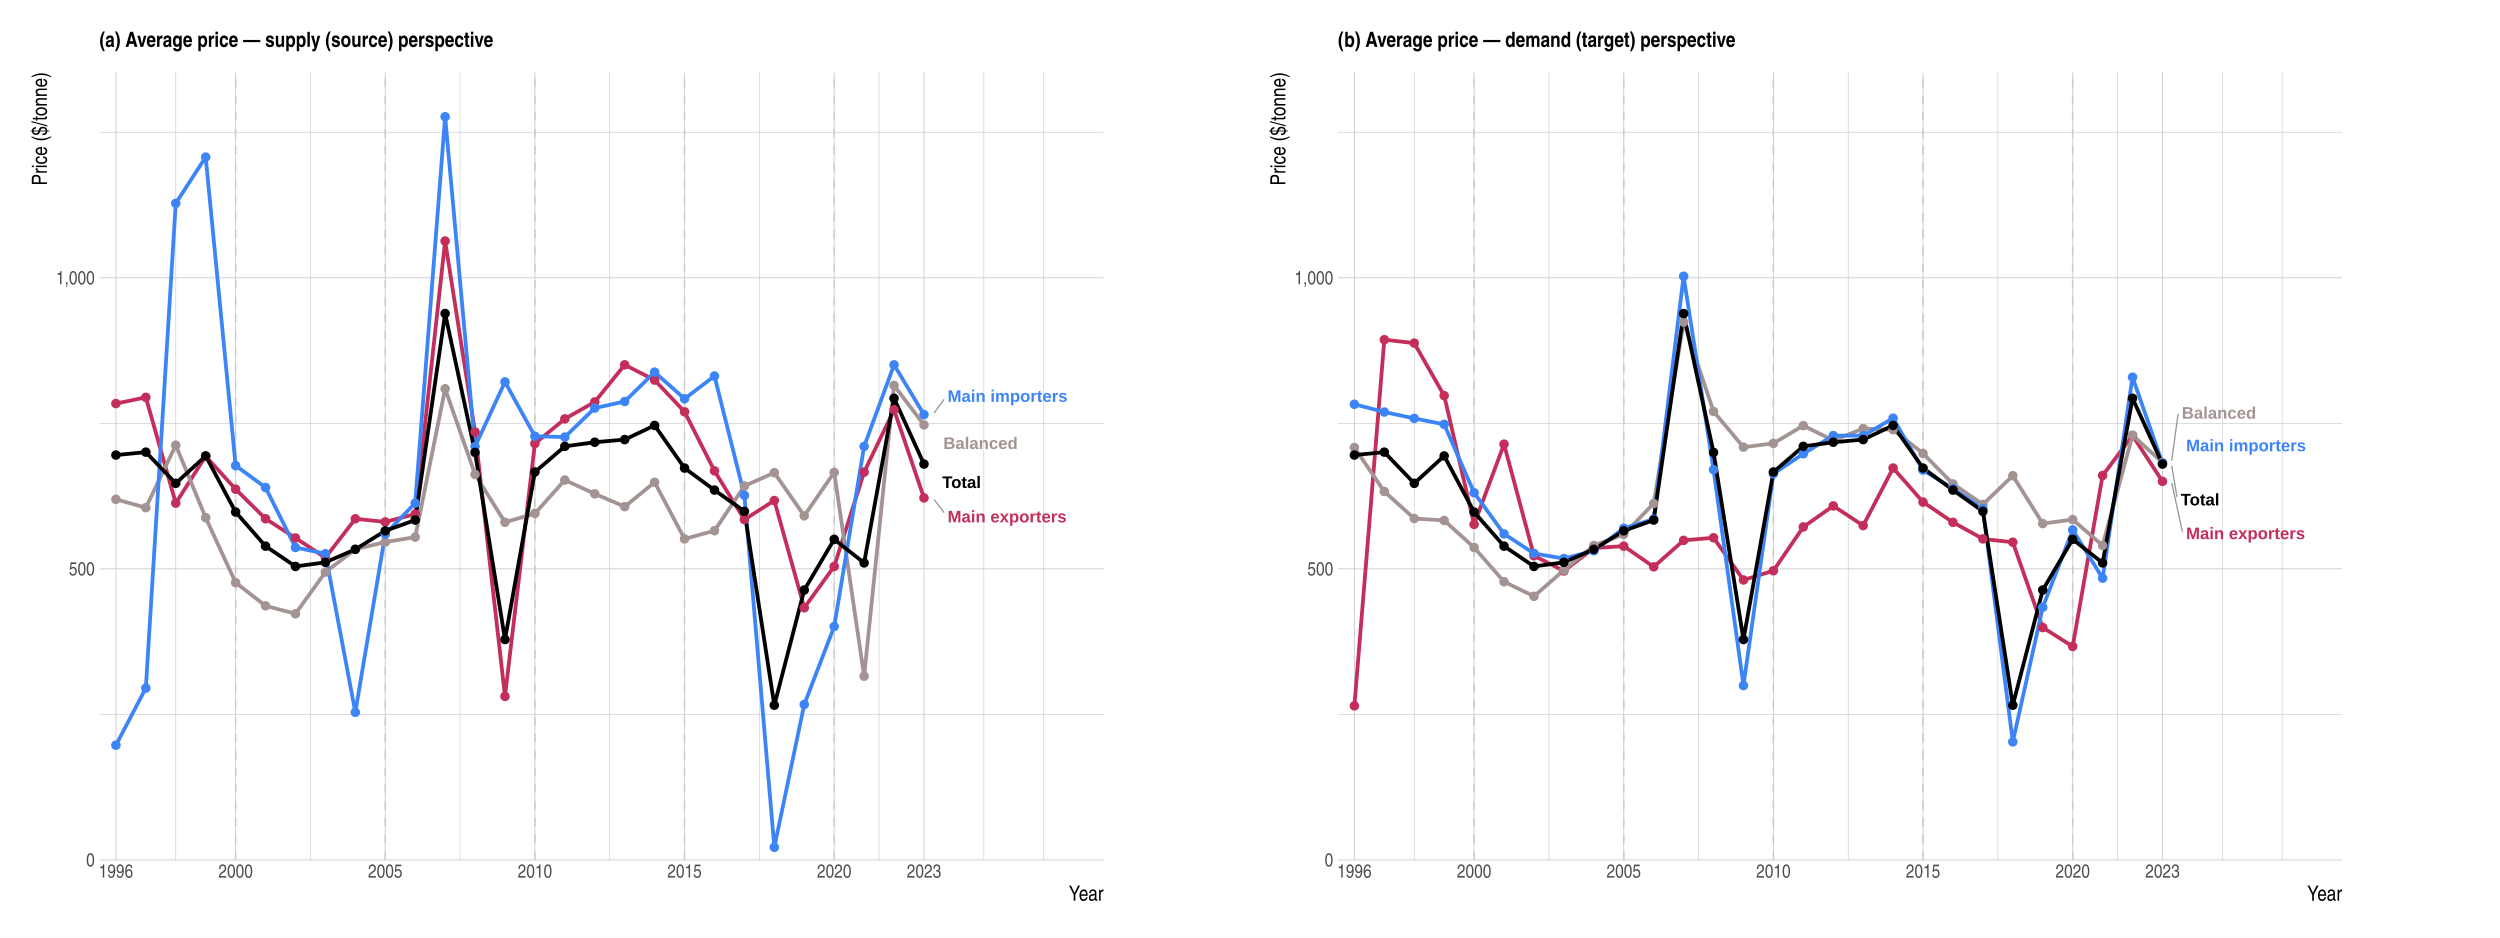
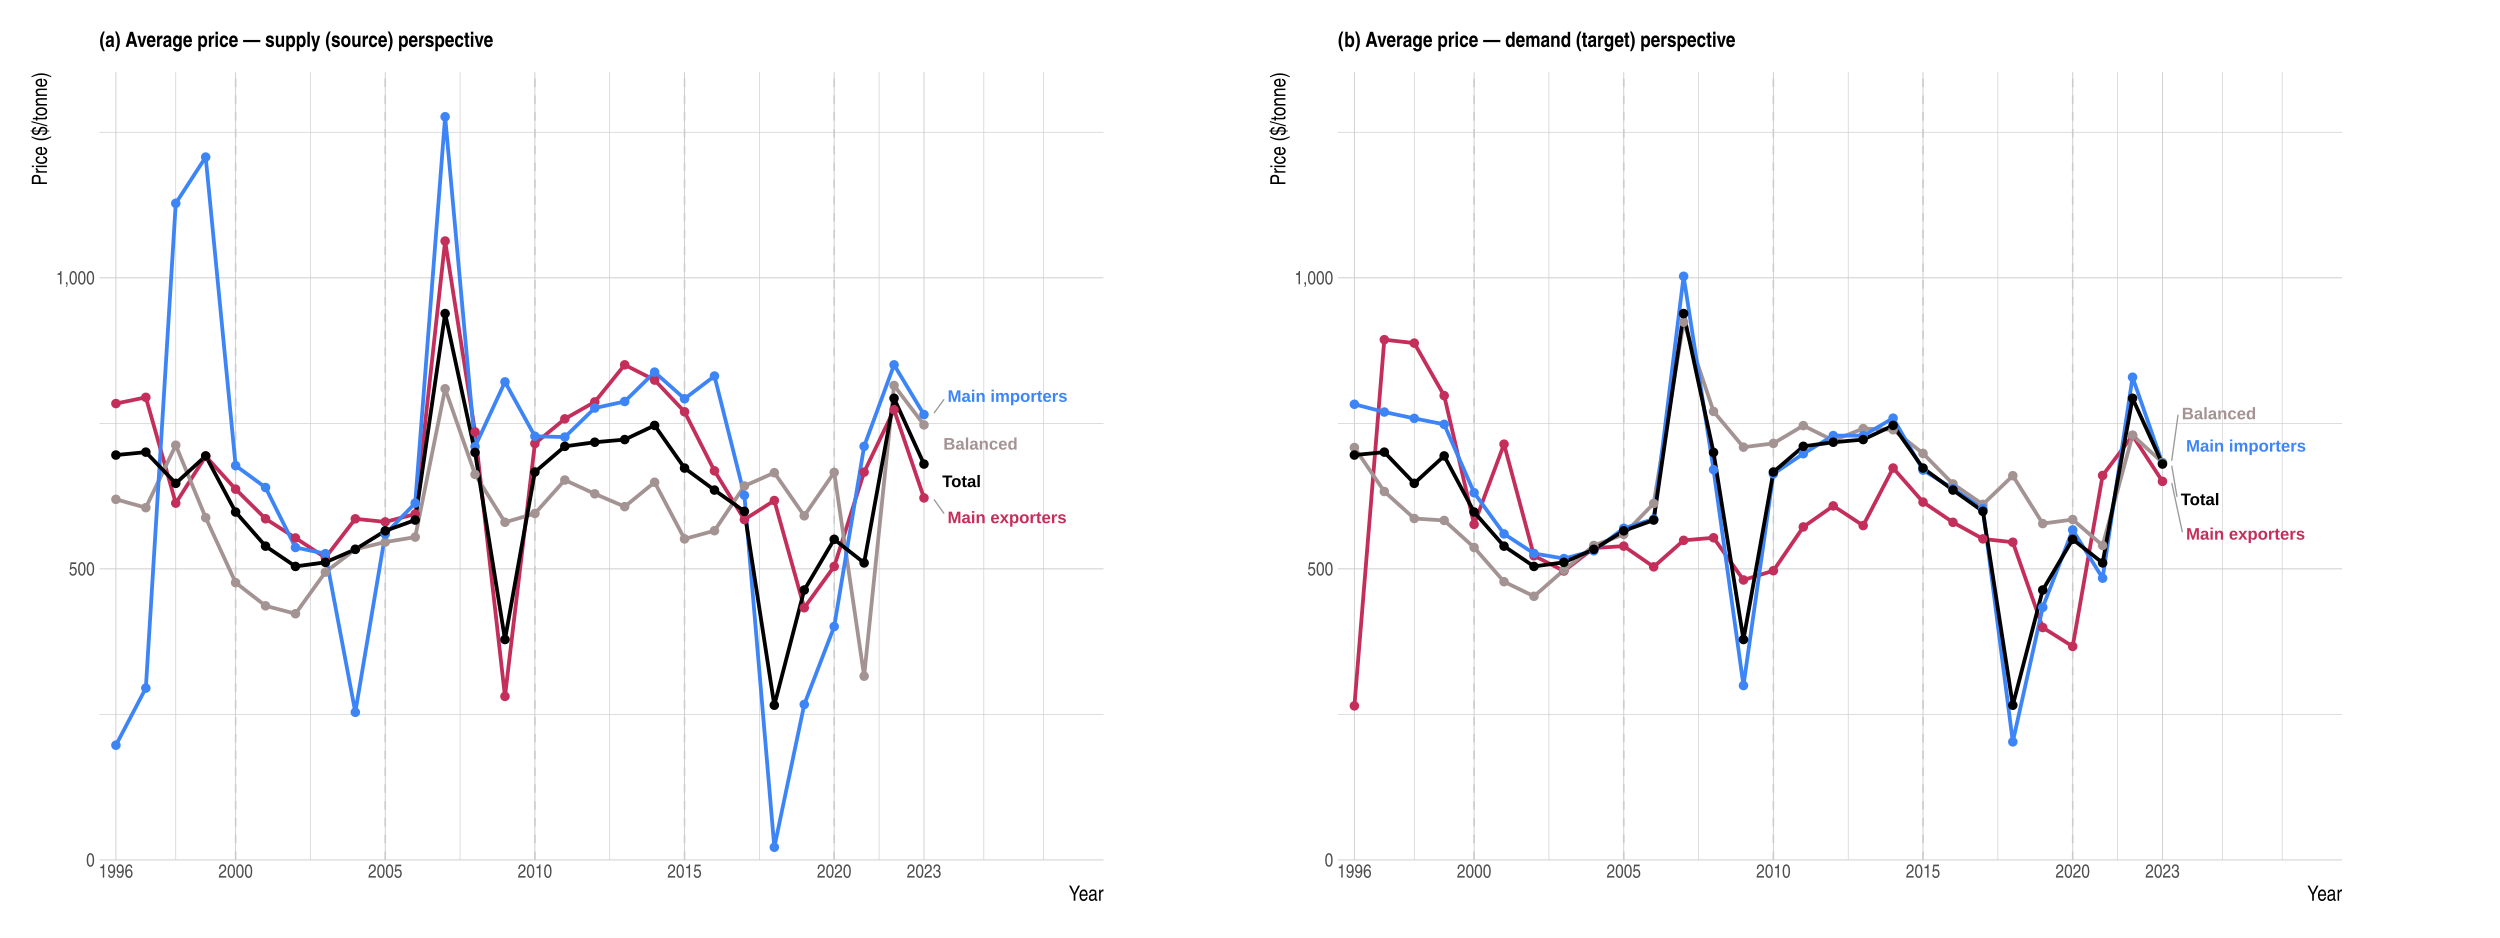
<svg xmlns="http://www.w3.org/2000/svg" class="svglite" width="1190.40pt" height="446.40pt" viewBox="0 0 1190.40 446.40">
  <defs>
    <style type="text/css">
    .svglite line, .svglite polyline, .svglite polygon, .svglite path, .svglite rect, .svglite circle {
      fill: none;
      stroke: #000000;
      stroke-linecap: round;
      stroke-linejoin: round;
      stroke-miterlimit: 10.00;
    }
    .svglite text {
      white-space: pre;
    }
  </style>
  </defs>
  <rect width="100%" height="100%" style="stroke: none; fill: #FFFFFF;" />
  <defs>
    <clipPath id="cpMC4wMHwxMTkwLjQwfDAuMDB8NDQ2LjQw">
      <rect x="0.00" y="0.00" width="1190.40" height="446.40" />
    </clipPath>
  </defs>
  <g clip-path="url(#cpMC4wMHwxMTkwLjQwfDAuMDB8NDQ2LjQw)">
    <rect x="0.00" y="0.00" width="1190.40" height="446.40" style="stroke-width: 1.07; stroke: #FFFFFF; fill: #FFFFFF;" />
  </g>
  <defs>
    <clipPath id="cpNDcuMzV8MTExNS4xOHwzNC4zNnw0MDkuNDY=">
      <rect x="47.35" y="34.36" width="1067.83" height="375.10" />
    </clipPath>
  </defs>
  <g clip-path="url(#cpNDcuMzV8MTExNS4xOHwzNC4zNnw0MDkuNDY=)">
</g>
  <g clip-path="url(#cpMC4wMHwxMTkwLjQwfDAuMDB8NDQ2LjQw)">
</g>
  <defs>
    <clipPath id="cpNS40OHw1OTUuMjB8NS40OHw0NDAuOTI=">
      <rect x="5.48" y="5.48" width="589.72" height="435.44" />
    </clipPath>
  </defs>
  <g clip-path="url(#cpNS40OHw1OTUuMjB8NS40OHw0NDAuOTI=)">
</g>
  <g clip-path="url(#cpMC4wMHwxMTkwLjQwfDAuMDB8NDQ2LjQw)">
</g>
  <defs>
    <clipPath id="cpNTk1LjIwfDExODQuOTJ8NS40OHw0NDAuOTI=">
      <rect x="595.20" y="5.48" width="589.72" height="435.44" />
    </clipPath>
  </defs>
  <g clip-path="url(#cpNTk1LjIwfDExODQuOTJ8NS40OHw0NDAuOTI=)">
</g>
  <g clip-path="url(#cpMC4wMHwxMTkwLjQwfDAuMDB8NDQ2LjQw)">
    <polyline points="47.35,340.16 525.46,340.16 " style="stroke-width: 0.32; stroke: #CCCCCC; stroke-linecap: butt;" />
    <polyline points="47.35,201.57 525.46,201.57 " style="stroke-width: 0.32; stroke: #CCCCCC; stroke-linecap: butt;" />
    <polyline points="47.35,62.97 525.46,62.97 " style="stroke-width: 0.32; stroke: #CCCCCC; stroke-linecap: butt;" />
    <polyline points="83.69,409.46 83.69,34.36 " style="stroke-width: 0.32; stroke: #CCCCCC; stroke-linecap: butt;" />
    <polyline points="147.82,409.46 147.82,34.36 " style="stroke-width: 0.32; stroke: #CCCCCC; stroke-linecap: butt;" />
    <polyline points="219.07,409.46 219.07,34.36 " style="stroke-width: 0.32; stroke: #CCCCCC; stroke-linecap: butt;" />
    <polyline points="290.32,409.46 290.32,34.36 " style="stroke-width: 0.32; stroke: #CCCCCC; stroke-linecap: butt;" />
    <polyline points="361.58,409.46 361.58,34.36 " style="stroke-width: 0.32; stroke: #CCCCCC; stroke-linecap: butt;" />
    <polyline points="418.58,409.46 418.58,34.36 " style="stroke-width: 0.32; stroke: #CCCCCC; stroke-linecap: butt;" />
    <polyline points="468.46,409.46 468.46,34.36 " style="stroke-width: 0.32; stroke: #CCCCCC; stroke-linecap: butt;" />
    <polyline points="496.96,409.46 496.96,34.36 " style="stroke-width: 0.32; stroke: #CCCCCC; stroke-linecap: butt;" />
    <polyline points="47.35,409.46 525.46,409.46 " style="stroke-width: 0.43; stroke: #CCCCCC; stroke-linecap: butt;" />
    <polyline points="47.35,270.87 525.46,270.87 " style="stroke-width: 0.43; stroke: #CCCCCC; stroke-linecap: butt;" />
    <polyline points="47.35,132.27 525.46,132.27 " style="stroke-width: 0.43; stroke: #CCCCCC; stroke-linecap: butt;" />
    <polyline points="55.19,409.46 55.19,34.36 " style="stroke-width: 0.43; stroke: #CCCCCC; stroke-linecap: butt;" />
    <polyline points="112.19,409.46 112.19,34.36 " style="stroke-width: 0.43; stroke: #CCCCCC; stroke-linecap: butt;" />
    <polyline points="183.44,409.46 183.44,34.36 " style="stroke-width: 0.43; stroke: #CCCCCC; stroke-linecap: butt;" />
    <polyline points="254.70,409.46 254.70,34.36 " style="stroke-width: 0.43; stroke: #CCCCCC; stroke-linecap: butt;" />
    <polyline points="325.95,409.46 325.95,34.36 " style="stroke-width: 0.43; stroke: #CCCCCC; stroke-linecap: butt;" />
    <polyline points="397.21,409.46 397.21,34.36 " style="stroke-width: 0.43; stroke: #CCCCCC; stroke-linecap: butt;" />
    <polyline points="439.96,409.46 439.96,34.36 " style="stroke-width: 0.43; stroke: #CCCCCC; stroke-linecap: butt;" />
    <line x1="112.19" y1="409.46" x2="112.19" y2="34.36" style="stroke-width: 0.75; stroke: #CCCCCC; stroke-dasharray: 4.00,4.00; stroke-linecap: butt;" />
    <line x1="183.44" y1="409.46" x2="183.44" y2="34.36" style="stroke-width: 0.75; stroke: #CCCCCC; stroke-dasharray: 4.00,4.00; stroke-linecap: butt;" />
    <line x1="254.70" y1="409.46" x2="254.70" y2="34.36" style="stroke-width: 0.75; stroke: #CCCCCC; stroke-dasharray: 4.00,4.00; stroke-linecap: butt;" />
    <line x1="325.95" y1="409.46" x2="325.95" y2="34.36" style="stroke-width: 0.75; stroke: #CCCCCC; stroke-dasharray: 4.00,4.00; stroke-linecap: butt;" />
    <line x1="397.21" y1="409.46" x2="397.21" y2="34.36" style="stroke-width: 0.75; stroke: #CCCCCC; stroke-dasharray: 4.00,4.00; stroke-linecap: butt;" />
    <polyline points="55.19,192.16 69.44,189.20 83.69,239.58 97.94,217.23 112.19,232.93 126.44,247.01 140.69,256.16 154.94,265.54 169.19,247.04 183.44,248.52 197.70,244.78 211.95,114.77 226.20,205.68 240.45,331.60 254.70,211.20 268.95,199.45 283.20,191.37 297.45,173.72 311.70,180.98 325.95,196.08 340.20,224.20 354.45,247.40 368.70,238.33 382.95,289.39 397.21,269.73 411.46,224.80 425.71,195.12 439.96,237.09 " style="stroke-width: 1.81; stroke: #C32E5A; stroke-linecap: butt;" />
    <polyline points="55.19,237.77 69.44,241.73 83.69,211.99 97.94,246.49 112.19,277.43 126.44,288.47 140.69,292.24 154.94,272.43 169.19,261.53 183.44,258.12 197.70,255.75 211.95,185.12 226.20,225.88 240.45,248.69 254.70,244.50 268.95,228.58 283.20,235.14 297.45,241.25 311.70,229.63 325.95,256.61 340.20,252.71 354.45,231.41 368.70,225.08 382.95,245.61 397.21,224.94 411.46,321.97 425.71,183.53 439.96,202.31 " style="stroke-width: 1.81; stroke: #A49393; stroke-linecap: butt;" />
    <polyline points="55.19,354.84 69.44,327.65 83.69,96.80 97.94,74.80 112.19,221.71 126.44,232.13 140.69,260.69 154.94,263.64 169.19,339.16 183.44,254.32 197.70,239.55 211.95,55.59 226.20,212.65 240.45,181.85 254.70,207.73 268.95,208.11 283.20,194.29 297.45,191.18 311.70,177.19 325.95,189.88 340.20,179.06 354.45,235.84 368.70,403.43 382.95,335.44 397.21,298.33 411.46,212.55 425.71,173.73 439.96,197.41 " style="stroke-width: 1.81; stroke: #3D85F7; stroke-linecap: butt;" />
    <polyline points="55.19,216.68 69.44,215.29 83.69,230.15 97.94,217.09 112.19,243.81 126.44,260.05 140.69,269.71 154.94,267.76 169.19,261.57 183.44,252.76 197.70,247.63 211.95,149.30 226.20,215.43 240.45,304.51 254.70,224.75 268.95,212.53 283.20,210.57 297.45,209.31 311.70,202.57 325.95,222.88 340.20,233.35 354.45,243.48 368.70,335.80 382.95,280.94 397.21,256.81 411.46,268.03 425.71,189.64 439.96,220.97 " style="stroke-width: 1.81; stroke-linecap: butt;" />
    <circle cx="55.19" cy="192.16" r="2.27" style="stroke-width: 0.71; stroke: none; fill: #C32E5A;" />
    <circle cx="69.44" cy="189.20" r="2.27" style="stroke-width: 0.71; stroke: none; fill: #C32E5A;" />
    <circle cx="83.69" cy="239.58" r="2.27" style="stroke-width: 0.71; stroke: none; fill: #C32E5A;" />
    <circle cx="97.94" cy="217.23" r="2.27" style="stroke-width: 0.71; stroke: none; fill: #C32E5A;" />
    <circle cx="112.19" cy="232.93" r="2.27" style="stroke-width: 0.71; stroke: none; fill: #C32E5A;" />
    <circle cx="126.44" cy="247.01" r="2.27" style="stroke-width: 0.71; stroke: none; fill: #C32E5A;" />
    <circle cx="140.69" cy="256.16" r="2.27" style="stroke-width: 0.71; stroke: none; fill: #C32E5A;" />
    <circle cx="154.94" cy="265.54" r="2.27" style="stroke-width: 0.71; stroke: none; fill: #C32E5A;" />
    <circle cx="169.19" cy="247.04" r="2.27" style="stroke-width: 0.71; stroke: none; fill: #C32E5A;" />
    <circle cx="183.44" cy="248.52" r="2.27" style="stroke-width: 0.71; stroke: none; fill: #C32E5A;" />
    <circle cx="197.70" cy="244.78" r="2.27" style="stroke-width: 0.71; stroke: none; fill: #C32E5A;" />
    <circle cx="211.95" cy="114.77" r="2.27" style="stroke-width: 0.71; stroke: none; fill: #C32E5A;" />
    <circle cx="226.20" cy="205.68" r="2.27" style="stroke-width: 0.71; stroke: none; fill: #C32E5A;" />
    <circle cx="240.45" cy="331.60" r="2.27" style="stroke-width: 0.71; stroke: none; fill: #C32E5A;" />
    <circle cx="254.70" cy="211.20" r="2.27" style="stroke-width: 0.71; stroke: none; fill: #C32E5A;" />
    <circle cx="268.95" cy="199.45" r="2.27" style="stroke-width: 0.71; stroke: none; fill: #C32E5A;" />
    <circle cx="283.20" cy="191.37" r="2.27" style="stroke-width: 0.71; stroke: none; fill: #C32E5A;" />
    <circle cx="297.45" cy="173.72" r="2.27" style="stroke-width: 0.71; stroke: none; fill: #C32E5A;" />
    <circle cx="311.70" cy="180.98" r="2.27" style="stroke-width: 0.71; stroke: none; fill: #C32E5A;" />
    <circle cx="325.95" cy="196.08" r="2.27" style="stroke-width: 0.71; stroke: none; fill: #C32E5A;" />
    <circle cx="340.20" cy="224.20" r="2.27" style="stroke-width: 0.71; stroke: none; fill: #C32E5A;" />
    <circle cx="354.45" cy="247.40" r="2.27" style="stroke-width: 0.71; stroke: none; fill: #C32E5A;" />
    <circle cx="368.70" cy="238.33" r="2.27" style="stroke-width: 0.71; stroke: none; fill: #C32E5A;" />
    <circle cx="382.95" cy="289.39" r="2.27" style="stroke-width: 0.71; stroke: none; fill: #C32E5A;" />
    <circle cx="397.21" cy="269.73" r="2.27" style="stroke-width: 0.71; stroke: none; fill: #C32E5A;" />
    <circle cx="411.46" cy="224.80" r="2.27" style="stroke-width: 0.71; stroke: none; fill: #C32E5A;" />
    <circle cx="425.71" cy="195.12" r="2.27" style="stroke-width: 0.71; stroke: none; fill: #C32E5A;" />
    <circle cx="439.96" cy="237.09" r="2.27" style="stroke-width: 0.71; stroke: none; fill: #C32E5A;" />
    <circle cx="55.19" cy="237.77" r="2.27" style="stroke-width: 0.71; stroke: none; fill: #A49393;" />
    <circle cx="69.44" cy="241.73" r="2.27" style="stroke-width: 0.71; stroke: none; fill: #A49393;" />
    <circle cx="83.69" cy="211.99" r="2.27" style="stroke-width: 0.71; stroke: none; fill: #A49393;" />
    <circle cx="97.94" cy="246.49" r="2.27" style="stroke-width: 0.71; stroke: none; fill: #A49393;" />
    <circle cx="112.19" cy="277.43" r="2.27" style="stroke-width: 0.71; stroke: none; fill: #A49393;" />
    <circle cx="126.44" cy="288.47" r="2.27" style="stroke-width: 0.71; stroke: none; fill: #A49393;" />
    <circle cx="140.69" cy="292.24" r="2.27" style="stroke-width: 0.71; stroke: none; fill: #A49393;" />
    <circle cx="154.94" cy="272.43" r="2.27" style="stroke-width: 0.71; stroke: none; fill: #A49393;" />
    <circle cx="169.19" cy="261.53" r="2.27" style="stroke-width: 0.71; stroke: none; fill: #A49393;" />
    <circle cx="183.44" cy="258.12" r="2.27" style="stroke-width: 0.71; stroke: none; fill: #A49393;" />
    <circle cx="197.70" cy="255.75" r="2.27" style="stroke-width: 0.71; stroke: none; fill: #A49393;" />
    <circle cx="211.95" cy="185.12" r="2.27" style="stroke-width: 0.71; stroke: none; fill: #A49393;" />
    <circle cx="226.20" cy="225.88" r="2.27" style="stroke-width: 0.71; stroke: none; fill: #A49393;" />
    <circle cx="240.45" cy="248.69" r="2.27" style="stroke-width: 0.71; stroke: none; fill: #A49393;" />
    <circle cx="254.70" cy="244.50" r="2.27" style="stroke-width: 0.71; stroke: none; fill: #A49393;" />
    <circle cx="268.95" cy="228.58" r="2.27" style="stroke-width: 0.71; stroke: none; fill: #A49393;" />
    <circle cx="283.20" cy="235.14" r="2.27" style="stroke-width: 0.71; stroke: none; fill: #A49393;" />
    <circle cx="297.45" cy="241.25" r="2.27" style="stroke-width: 0.71; stroke: none; fill: #A49393;" />
    <circle cx="311.70" cy="229.63" r="2.27" style="stroke-width: 0.71; stroke: none; fill: #A49393;" />
    <circle cx="325.95" cy="256.61" r="2.27" style="stroke-width: 0.71; stroke: none; fill: #A49393;" />
    <circle cx="340.20" cy="252.71" r="2.27" style="stroke-width: 0.71; stroke: none; fill: #A49393;" />
    <circle cx="354.45" cy="231.41" r="2.27" style="stroke-width: 0.71; stroke: none; fill: #A49393;" />
    <circle cx="368.70" cy="225.08" r="2.27" style="stroke-width: 0.71; stroke: none; fill: #A49393;" />
    <circle cx="382.95" cy="245.61" r="2.27" style="stroke-width: 0.71; stroke: none; fill: #A49393;" />
    <circle cx="397.21" cy="224.94" r="2.27" style="stroke-width: 0.71; stroke: none; fill: #A49393;" />
    <circle cx="411.46" cy="321.97" r="2.27" style="stroke-width: 0.71; stroke: none; fill: #A49393;" />
    <circle cx="425.71" cy="183.53" r="2.27" style="stroke-width: 0.71; stroke: none; fill: #A49393;" />
    <circle cx="439.96" cy="202.31" r="2.27" style="stroke-width: 0.71; stroke: none; fill: #A49393;" />
    <circle cx="55.19" cy="354.84" r="2.27" style="stroke-width: 0.71; stroke: none; fill: #3D85F7;" />
    <circle cx="69.44" cy="327.65" r="2.27" style="stroke-width: 0.71; stroke: none; fill: #3D85F7;" />
    <circle cx="83.69" cy="96.80" r="2.27" style="stroke-width: 0.71; stroke: none; fill: #3D85F7;" />
    <circle cx="97.94" cy="74.80" r="2.27" style="stroke-width: 0.71; stroke: none; fill: #3D85F7;" />
    <circle cx="112.19" cy="221.71" r="2.27" style="stroke-width: 0.71; stroke: none; fill: #3D85F7;" />
    <circle cx="126.44" cy="232.13" r="2.27" style="stroke-width: 0.71; stroke: none; fill: #3D85F7;" />
    <circle cx="140.69" cy="260.69" r="2.27" style="stroke-width: 0.71; stroke: none; fill: #3D85F7;" />
    <circle cx="154.94" cy="263.64" r="2.27" style="stroke-width: 0.71; stroke: none; fill: #3D85F7;" />
    <circle cx="169.19" cy="339.16" r="2.27" style="stroke-width: 0.71; stroke: none; fill: #3D85F7;" />
    <circle cx="183.44" cy="254.32" r="2.27" style="stroke-width: 0.71; stroke: none; fill: #3D85F7;" />
    <circle cx="197.70" cy="239.55" r="2.27" style="stroke-width: 0.71; stroke: none; fill: #3D85F7;" />
    <circle cx="211.95" cy="55.59" r="2.27" style="stroke-width: 0.71; stroke: none; fill: #3D85F7;" />
    <circle cx="226.20" cy="212.65" r="2.27" style="stroke-width: 0.71; stroke: none; fill: #3D85F7;" />
    <circle cx="240.45" cy="181.85" r="2.27" style="stroke-width: 0.71; stroke: none; fill: #3D85F7;" />
    <circle cx="254.70" cy="207.73" r="2.27" style="stroke-width: 0.71; stroke: none; fill: #3D85F7;" />
    <circle cx="268.95" cy="208.11" r="2.27" style="stroke-width: 0.71; stroke: none; fill: #3D85F7;" />
    <circle cx="283.20" cy="194.29" r="2.27" style="stroke-width: 0.71; stroke: none; fill: #3D85F7;" />
    <circle cx="297.45" cy="191.18" r="2.27" style="stroke-width: 0.71; stroke: none; fill: #3D85F7;" />
    <circle cx="311.70" cy="177.19" r="2.27" style="stroke-width: 0.71; stroke: none; fill: #3D85F7;" />
    <circle cx="325.95" cy="189.88" r="2.27" style="stroke-width: 0.71; stroke: none; fill: #3D85F7;" />
    <circle cx="340.20" cy="179.06" r="2.27" style="stroke-width: 0.71; stroke: none; fill: #3D85F7;" />
    <circle cx="354.45" cy="235.84" r="2.27" style="stroke-width: 0.71; stroke: none; fill: #3D85F7;" />
    <circle cx="368.70" cy="403.43" r="2.27" style="stroke-width: 0.71; stroke: none; fill: #3D85F7;" />
    <circle cx="382.95" cy="335.44" r="2.27" style="stroke-width: 0.71; stroke: none; fill: #3D85F7;" />
    <circle cx="397.21" cy="298.33" r="2.27" style="stroke-width: 0.71; stroke: none; fill: #3D85F7;" />
    <circle cx="411.46" cy="212.55" r="2.27" style="stroke-width: 0.71; stroke: none; fill: #3D85F7;" />
    <circle cx="425.71" cy="173.73" r="2.27" style="stroke-width: 0.71; stroke: none; fill: #3D85F7;" />
    <circle cx="439.96" cy="197.41" r="2.27" style="stroke-width: 0.71; stroke: none; fill: #3D85F7;" />
    <circle cx="55.19" cy="216.68" r="2.27" style="stroke-width: 0.71; stroke: none; fill: #000000;" />
    <circle cx="69.44" cy="215.29" r="2.27" style="stroke-width: 0.71; stroke: none; fill: #000000;" />
    <circle cx="83.69" cy="230.15" r="2.27" style="stroke-width: 0.71; stroke: none; fill: #000000;" />
    <circle cx="97.94" cy="217.09" r="2.27" style="stroke-width: 0.71; stroke: none; fill: #000000;" />
    <circle cx="112.19" cy="243.81" r="2.27" style="stroke-width: 0.71; stroke: none; fill: #000000;" />
    <circle cx="126.44" cy="260.05" r="2.27" style="stroke-width: 0.71; stroke: none; fill: #000000;" />
    <circle cx="140.69" cy="269.71" r="2.27" style="stroke-width: 0.71; stroke: none; fill: #000000;" />
    <circle cx="154.94" cy="267.76" r="2.27" style="stroke-width: 0.71; stroke: none; fill: #000000;" />
    <circle cx="169.19" cy="261.57" r="2.27" style="stroke-width: 0.71; stroke: none; fill: #000000;" />
    <circle cx="183.44" cy="252.76" r="2.27" style="stroke-width: 0.71; stroke: none; fill: #000000;" />
    <circle cx="197.70" cy="247.63" r="2.27" style="stroke-width: 0.71; stroke: none; fill: #000000;" />
    <circle cx="211.95" cy="149.30" r="2.27" style="stroke-width: 0.71; stroke: none; fill: #000000;" />
    <circle cx="226.20" cy="215.43" r="2.27" style="stroke-width: 0.71; stroke: none; fill: #000000;" />
    <circle cx="240.45" cy="304.51" r="2.27" style="stroke-width: 0.71; stroke: none; fill: #000000;" />
    <circle cx="254.70" cy="224.75" r="2.27" style="stroke-width: 0.71; stroke: none; fill: #000000;" />
    <circle cx="268.95" cy="212.53" r="2.27" style="stroke-width: 0.71; stroke: none; fill: #000000;" />
    <circle cx="283.20" cy="210.57" r="2.27" style="stroke-width: 0.71; stroke: none; fill: #000000;" />
    <circle cx="297.45" cy="209.31" r="2.27" style="stroke-width: 0.71; stroke: none; fill: #000000;" />
    <circle cx="311.70" cy="202.57" r="2.27" style="stroke-width: 0.71; stroke: none; fill: #000000;" />
    <circle cx="325.95" cy="222.88" r="2.27" style="stroke-width: 0.71; stroke: none; fill: #000000;" />
    <circle cx="340.20" cy="233.35" r="2.27" style="stroke-width: 0.71; stroke: none; fill: #000000;" />
    <circle cx="354.45" cy="243.48" r="2.27" style="stroke-width: 0.71; stroke: none; fill: #000000;" />
    <circle cx="368.70" cy="335.80" r="2.27" style="stroke-width: 0.71; stroke: none; fill: #000000;" />
    <circle cx="382.95" cy="280.94" r="2.27" style="stroke-width: 0.71; stroke: none; fill: #000000;" />
    <circle cx="397.21" cy="256.81" r="2.27" style="stroke-width: 0.71; stroke: none; fill: #000000;" />
    <circle cx="411.46" cy="268.03" r="2.27" style="stroke-width: 0.71; stroke: none; fill: #000000;" />
    <circle cx="425.71" cy="189.64" r="2.27" style="stroke-width: 0.71; stroke: none; fill: #000000;" />
    <circle cx="439.96" cy="220.97" r="2.27" style="stroke-width: 0.71; stroke: none; fill: #000000;" />
-     <line x1="449.39" y1="243.91" x2="444.90" y2="237.98" style="stroke-width: 0.64; stroke: #999999;" />
+     <line x1="449.39" y1="244.35" x2="444.87" y2="237.99" style="stroke-width: 0.64; stroke: #999999;" />
    <line x1="449.39" y1="190.33" x2="444.88" y2="196.52" style="stroke-width: 0.64; stroke: #999999;" />
-     <text x="451.19" y="248.73" style="font-size: 7.97px; font-weight: bold;fill: #C32E5A; font-family: &quot;Liberation Sans&quot;;" textLength="67.92px" lengthAdjust="spacingAndGlyphs">Main exporters</text>
-     <text x="449.16" y="213.78" style="font-size: 7.97px; font-weight: bold;fill: #A49393; font-family: &quot;Liberation Sans&quot;;" textLength="41.00px" lengthAdjust="spacingAndGlyphs">Balanced</text>
+     <text x="451.19" y="249.13" style="font-size: 7.97px; font-weight: bold;fill: #C32E5A; font-family: &quot;Liberation Sans&quot;;" textLength="67.92px" lengthAdjust="spacingAndGlyphs">Main exporters</text>
+     <text x="449.16" y="214.09" style="font-size: 7.97px; font-weight: bold;fill: #A49393; font-family: &quot;Liberation Sans&quot;;" textLength="41.00px" lengthAdjust="spacingAndGlyphs">Balanced</text>
    <text x="451.19" y="191.34" style="font-size: 7.97px; font-weight: bold;fill: #3D85F7; font-family: &quot;Liberation Sans&quot;;" textLength="68.41px" lengthAdjust="spacingAndGlyphs">Main importers</text>
-     <text x="448.64" y="232.37" style="font-size: 7.97px; font-weight: bold; font-family: &quot;Liberation Sans&quot;;" textLength="21.74px" lengthAdjust="spacingAndGlyphs">Total</text>
+     <text x="448.64" y="231.93" style="font-size: 7.97px; font-weight: bold; font-family: &quot;Liberation Sans&quot;;" textLength="21.74px" lengthAdjust="spacingAndGlyphs">Total</text>
    <text x="45.11" y="412.56" text-anchor="end" style="font-size: 9.00px;fill: #4D4D4D; font-family: &quot;Liberation Sans Narrow&quot;;" textLength="4.10px" lengthAdjust="spacingAndGlyphs">0</text>
    <text x="45.11" y="273.96" text-anchor="end" style="font-size: 9.00px;fill: #4D4D4D; font-family: &quot;Liberation Sans Narrow&quot;;" textLength="12.31px" lengthAdjust="spacingAndGlyphs">500</text>
    <text x="45.11" y="135.37" text-anchor="end" style="font-size: 9.00px;fill: #4D4D4D; font-family: &quot;Liberation Sans Narrow&quot;;" textLength="18.47px" lengthAdjust="spacingAndGlyphs">1,000</text>
    <text x="55.19" y="417.89" text-anchor="middle" style="font-size: 9.00px;fill: #4D4D4D; font-family: &quot;Liberation Sans Narrow&quot;;" textLength="16.42px" lengthAdjust="spacingAndGlyphs">1996</text>
    <text x="112.19" y="417.89" text-anchor="middle" style="font-size: 9.00px;fill: #4D4D4D; font-family: &quot;Liberation Sans Narrow&quot;;" textLength="16.42px" lengthAdjust="spacingAndGlyphs">2000</text>
    <text x="183.44" y="417.89" text-anchor="middle" style="font-size: 9.00px;fill: #4D4D4D; font-family: &quot;Liberation Sans Narrow&quot;;" textLength="16.42px" lengthAdjust="spacingAndGlyphs">2005</text>
    <text x="254.70" y="417.89" text-anchor="middle" style="font-size: 9.00px;fill: #4D4D4D; font-family: &quot;Liberation Sans Narrow&quot;;" textLength="16.42px" lengthAdjust="spacingAndGlyphs">2010</text>
    <text x="325.95" y="417.89" text-anchor="middle" style="font-size: 9.00px;fill: #4D4D4D; font-family: &quot;Liberation Sans Narrow&quot;;" textLength="16.42px" lengthAdjust="spacingAndGlyphs">2015</text>
    <text x="397.21" y="417.89" text-anchor="middle" style="font-size: 9.00px;fill: #4D4D4D; font-family: &quot;Liberation Sans Narrow&quot;;" textLength="16.42px" lengthAdjust="spacingAndGlyphs">2020</text>
    <text x="439.96" y="417.89" text-anchor="middle" style="font-size: 9.00px;fill: #4D4D4D; font-family: &quot;Liberation Sans Narrow&quot;;" textLength="16.42px" lengthAdjust="spacingAndGlyphs">2023</text>
    <text x="525.46" y="428.88" text-anchor="end" style="font-size: 10.00px; font-family: &quot;Liberation Sans Narrow&quot;;" textLength="16.57px" lengthAdjust="spacingAndGlyphs">Year</text>
    <text transform="translate(22.33,34.36) rotate(-90)" text-anchor="end" style="font-size: 10.00px; font-family: &quot;Liberation Sans Narrow&quot;;" textLength="53.78px" lengthAdjust="spacingAndGlyphs">Price ($/tonne)</text>
    <text x="47.35" y="22.33" style="font-size: 10.00px; font-weight: bold; font-family: &quot;Liberation Sans Narrow&quot;;" textLength="187.61px" lengthAdjust="spacingAndGlyphs">(a) Average price — supply (source) perspective</text>
    <polyline points="637.07,340.16 1115.18,340.16 " style="stroke-width: 0.32; stroke: #CCCCCC; stroke-linecap: butt;" />
    <polyline points="637.07,201.57 1115.18,201.57 " style="stroke-width: 0.32; stroke: #CCCCCC; stroke-linecap: butt;" />
    <polyline points="637.07,62.97 1115.18,62.97 " style="stroke-width: 0.32; stroke: #CCCCCC; stroke-linecap: butt;" />
    <polyline points="673.41,409.46 673.41,34.36 " style="stroke-width: 0.32; stroke: #CCCCCC; stroke-linecap: butt;" />
    <polyline points="737.54,409.46 737.54,34.36 " style="stroke-width: 0.32; stroke: #CCCCCC; stroke-linecap: butt;" />
    <polyline points="808.79,409.46 808.79,34.36 " style="stroke-width: 0.32; stroke: #CCCCCC; stroke-linecap: butt;" />
    <polyline points="880.05,409.46 880.05,34.36 " style="stroke-width: 0.32; stroke: #CCCCCC; stroke-linecap: butt;" />
    <polyline points="951.30,409.46 951.30,34.36 " style="stroke-width: 0.32; stroke: #CCCCCC; stroke-linecap: butt;" />
    <polyline points="1008.30,409.46 1008.30,34.36 " style="stroke-width: 0.32; stroke: #CCCCCC; stroke-linecap: butt;" />
    <polyline points="1058.18,409.46 1058.18,34.36 " style="stroke-width: 0.32; stroke: #CCCCCC; stroke-linecap: butt;" />
    <polyline points="1086.68,409.46 1086.68,34.36 " style="stroke-width: 0.32; stroke: #CCCCCC; stroke-linecap: butt;" />
    <polyline points="637.07,409.46 1115.18,409.46 " style="stroke-width: 0.43; stroke: #CCCCCC; stroke-linecap: butt;" />
    <polyline points="637.07,270.87 1115.18,270.87 " style="stroke-width: 0.43; stroke: #CCCCCC; stroke-linecap: butt;" />
    <polyline points="637.07,132.27 1115.18,132.27 " style="stroke-width: 0.43; stroke: #CCCCCC; stroke-linecap: butt;" />
    <polyline points="644.91,409.46 644.91,34.36 " style="stroke-width: 0.43; stroke: #CCCCCC; stroke-linecap: butt;" />
    <polyline points="701.91,409.46 701.91,34.36 " style="stroke-width: 0.43; stroke: #CCCCCC; stroke-linecap: butt;" />
    <polyline points="773.16,409.46 773.16,34.36 " style="stroke-width: 0.43; stroke: #CCCCCC; stroke-linecap: butt;" />
    <polyline points="844.42,409.46 844.42,34.36 " style="stroke-width: 0.43; stroke: #CCCCCC; stroke-linecap: butt;" />
    <polyline points="915.67,409.46 915.67,34.36 " style="stroke-width: 0.43; stroke: #CCCCCC; stroke-linecap: butt;" />
    <polyline points="986.93,409.46 986.93,34.36 " style="stroke-width: 0.43; stroke: #CCCCCC; stroke-linecap: butt;" />
    <polyline points="1029.68,409.46 1029.68,34.36 " style="stroke-width: 0.43; stroke: #CCCCCC; stroke-linecap: butt;" />
    <line x1="701.91" y1="409.46" x2="701.91" y2="34.36" style="stroke-width: 0.75; stroke: #CCCCCC; stroke-dasharray: 4.00,4.00; stroke-linecap: butt;" />
    <line x1="773.16" y1="409.46" x2="773.16" y2="34.36" style="stroke-width: 0.75; stroke: #CCCCCC; stroke-dasharray: 4.00,4.00; stroke-linecap: butt;" />
    <line x1="844.42" y1="409.46" x2="844.42" y2="34.36" style="stroke-width: 0.75; stroke: #CCCCCC; stroke-dasharray: 4.00,4.00; stroke-linecap: butt;" />
    <line x1="915.67" y1="409.46" x2="915.67" y2="34.36" style="stroke-width: 0.75; stroke: #CCCCCC; stroke-dasharray: 4.00,4.00; stroke-linecap: butt;" />
    <line x1="986.93" y1="409.46" x2="986.93" y2="34.36" style="stroke-width: 0.75; stroke: #CCCCCC; stroke-dasharray: 4.00,4.00; stroke-linecap: butt;" />
    <polyline points="644.91,336.10 659.16,161.74 673.41,163.38 687.66,188.39 701.91,249.69 716.16,211.50 730.41,264.63 744.66,271.88 758.91,260.94 773.16,260.05 787.42,269.91 801.67,257.29 815.92,256.06 830.17,276.16 844.42,271.75 858.67,250.91 872.92,240.89 887.17,250.26 901.42,222.86 915.67,239.07 929.92,248.71 944.17,256.60 958.42,258.19 972.67,298.81 986.93,307.81 1001.18,226.40 1015.43,207.39 1029.68,229.20 " style="stroke-width: 1.81; stroke: #C32E5A; stroke-linecap: butt;" />
    <polyline points="644.91,213.09 659.16,234.04 673.41,246.89 687.66,247.81 701.91,260.69 716.16,276.98 730.41,283.94 744.66,271.48 758.91,259.74 773.16,254.44 787.42,239.73 801.67,153.41 815.92,195.92 830.17,212.92 844.42,211.13 858.67,202.66 872.92,209.73 887.17,204.08 901.42,204.61 915.67,215.91 929.92,230.42 944.17,240.18 958.42,226.51 972.67,249.31 986.93,247.39 1001.18,259.72 1015.43,207.23 1029.68,220.23 " style="stroke-width: 1.81; stroke: #A49393; stroke-linecap: butt;" />
    <polyline points="644.91,192.50 659.16,196.20 673.41,199.22 687.66,202.06 701.91,234.63 716.16,254.22 730.41,263.53 744.66,265.97 758.91,262.26 773.16,251.54 787.42,247.19 801.67,131.55 815.92,223.65 830.17,326.43 844.42,225.62 858.67,216.04 872.92,207.41 887.17,207.46 901.42,199.12 915.67,223.85 929.92,232.68 944.17,242.25 958.42,353.24 972.67,289.17 986.93,252.32 1001.18,275.31 1015.43,179.60 1029.68,220.61 " style="stroke-width: 1.81; stroke: #3D85F7; stroke-linecap: butt;" />
    <polyline points="644.91,216.68 659.16,215.29 673.41,230.15 687.66,217.09 701.91,243.81 716.16,260.05 730.41,269.71 744.66,267.76 758.91,261.57 773.16,252.76 787.42,247.63 801.67,149.30 815.92,215.43 830.17,304.51 844.42,224.75 858.67,212.53 872.92,210.57 887.17,209.31 901.42,202.57 915.67,222.88 929.92,233.35 944.17,243.48 958.42,335.80 972.67,280.94 986.93,256.81 1001.18,268.03 1015.43,189.64 1029.68,220.97 " style="stroke-width: 1.81; stroke-linecap: butt;" />
    <circle cx="644.91" cy="336.10" r="2.27" style="stroke-width: 0.71; stroke: none; fill: #C32E5A;" />
    <circle cx="659.16" cy="161.74" r="2.27" style="stroke-width: 0.71; stroke: none; fill: #C32E5A;" />
    <circle cx="673.41" cy="163.38" r="2.27" style="stroke-width: 0.71; stroke: none; fill: #C32E5A;" />
    <circle cx="687.66" cy="188.39" r="2.27" style="stroke-width: 0.71; stroke: none; fill: #C32E5A;" />
    <circle cx="701.91" cy="249.69" r="2.27" style="stroke-width: 0.71; stroke: none; fill: #C32E5A;" />
    <circle cx="716.16" cy="211.50" r="2.27" style="stroke-width: 0.71; stroke: none; fill: #C32E5A;" />
    <circle cx="730.41" cy="264.63" r="2.27" style="stroke-width: 0.71; stroke: none; fill: #C32E5A;" />
    <circle cx="744.66" cy="271.88" r="2.27" style="stroke-width: 0.71; stroke: none; fill: #C32E5A;" />
    <circle cx="758.91" cy="260.94" r="2.27" style="stroke-width: 0.71; stroke: none; fill: #C32E5A;" />
    <circle cx="773.16" cy="260.05" r="2.27" style="stroke-width: 0.71; stroke: none; fill: #C32E5A;" />
    <circle cx="787.42" cy="269.91" r="2.27" style="stroke-width: 0.71; stroke: none; fill: #C32E5A;" />
    <circle cx="801.67" cy="257.29" r="2.27" style="stroke-width: 0.71; stroke: none; fill: #C32E5A;" />
    <circle cx="815.92" cy="256.06" r="2.27" style="stroke-width: 0.71; stroke: none; fill: #C32E5A;" />
    <circle cx="830.17" cy="276.16" r="2.27" style="stroke-width: 0.71; stroke: none; fill: #C32E5A;" />
    <circle cx="844.42" cy="271.75" r="2.27" style="stroke-width: 0.71; stroke: none; fill: #C32E5A;" />
    <circle cx="858.67" cy="250.91" r="2.27" style="stroke-width: 0.71; stroke: none; fill: #C32E5A;" />
    <circle cx="872.92" cy="240.89" r="2.27" style="stroke-width: 0.71; stroke: none; fill: #C32E5A;" />
    <circle cx="887.17" cy="250.26" r="2.27" style="stroke-width: 0.71; stroke: none; fill: #C32E5A;" />
    <circle cx="901.42" cy="222.86" r="2.27" style="stroke-width: 0.71; stroke: none; fill: #C32E5A;" />
    <circle cx="915.67" cy="239.07" r="2.27" style="stroke-width: 0.71; stroke: none; fill: #C32E5A;" />
    <circle cx="929.92" cy="248.71" r="2.27" style="stroke-width: 0.71; stroke: none; fill: #C32E5A;" />
    <circle cx="944.17" cy="256.60" r="2.27" style="stroke-width: 0.71; stroke: none; fill: #C32E5A;" />
    <circle cx="958.42" cy="258.19" r="2.27" style="stroke-width: 0.71; stroke: none; fill: #C32E5A;" />
    <circle cx="972.67" cy="298.81" r="2.27" style="stroke-width: 0.71; stroke: none; fill: #C32E5A;" />
    <circle cx="986.93" cy="307.81" r="2.27" style="stroke-width: 0.71; stroke: none; fill: #C32E5A;" />
    <circle cx="1001.18" cy="226.40" r="2.27" style="stroke-width: 0.71; stroke: none; fill: #C32E5A;" />
    <circle cx="1015.43" cy="207.39" r="2.27" style="stroke-width: 0.71; stroke: none; fill: #C32E5A;" />
    <circle cx="1029.68" cy="229.20" r="2.27" style="stroke-width: 0.71; stroke: none; fill: #C32E5A;" />
    <circle cx="644.91" cy="213.09" r="2.27" style="stroke-width: 0.71; stroke: none; fill: #A49393;" />
    <circle cx="659.16" cy="234.04" r="2.27" style="stroke-width: 0.71; stroke: none; fill: #A49393;" />
    <circle cx="673.41" cy="246.89" r="2.27" style="stroke-width: 0.71; stroke: none; fill: #A49393;" />
    <circle cx="687.66" cy="247.81" r="2.27" style="stroke-width: 0.71; stroke: none; fill: #A49393;" />
    <circle cx="701.91" cy="260.69" r="2.27" style="stroke-width: 0.71; stroke: none; fill: #A49393;" />
    <circle cx="716.16" cy="276.98" r="2.27" style="stroke-width: 0.71; stroke: none; fill: #A49393;" />
    <circle cx="730.41" cy="283.94" r="2.27" style="stroke-width: 0.71; stroke: none; fill: #A49393;" />
    <circle cx="744.66" cy="271.48" r="2.27" style="stroke-width: 0.71; stroke: none; fill: #A49393;" />
    <circle cx="758.91" cy="259.74" r="2.27" style="stroke-width: 0.71; stroke: none; fill: #A49393;" />
    <circle cx="773.16" cy="254.44" r="2.27" style="stroke-width: 0.71; stroke: none; fill: #A49393;" />
    <circle cx="787.42" cy="239.73" r="2.27" style="stroke-width: 0.71; stroke: none; fill: #A49393;" />
    <circle cx="801.67" cy="153.41" r="2.27" style="stroke-width: 0.71; stroke: none; fill: #A49393;" />
    <circle cx="815.92" cy="195.92" r="2.27" style="stroke-width: 0.71; stroke: none; fill: #A49393;" />
    <circle cx="830.17" cy="212.92" r="2.27" style="stroke-width: 0.71; stroke: none; fill: #A49393;" />
    <circle cx="844.42" cy="211.13" r="2.27" style="stroke-width: 0.71; stroke: none; fill: #A49393;" />
    <circle cx="858.67" cy="202.66" r="2.27" style="stroke-width: 0.71; stroke: none; fill: #A49393;" />
    <circle cx="872.92" cy="209.73" r="2.27" style="stroke-width: 0.71; stroke: none; fill: #A49393;" />
    <circle cx="887.17" cy="204.08" r="2.27" style="stroke-width: 0.71; stroke: none; fill: #A49393;" />
    <circle cx="901.42" cy="204.61" r="2.27" style="stroke-width: 0.71; stroke: none; fill: #A49393;" />
    <circle cx="915.67" cy="215.91" r="2.27" style="stroke-width: 0.71; stroke: none; fill: #A49393;" />
    <circle cx="929.92" cy="230.42" r="2.27" style="stroke-width: 0.71; stroke: none; fill: #A49393;" />
    <circle cx="944.17" cy="240.18" r="2.27" style="stroke-width: 0.71; stroke: none; fill: #A49393;" />
    <circle cx="958.42" cy="226.51" r="2.27" style="stroke-width: 0.71; stroke: none; fill: #A49393;" />
    <circle cx="972.67" cy="249.31" r="2.27" style="stroke-width: 0.71; stroke: none; fill: #A49393;" />
    <circle cx="986.93" cy="247.39" r="2.27" style="stroke-width: 0.71; stroke: none; fill: #A49393;" />
    <circle cx="1001.18" cy="259.72" r="2.27" style="stroke-width: 0.71; stroke: none; fill: #A49393;" />
    <circle cx="1015.43" cy="207.23" r="2.27" style="stroke-width: 0.71; stroke: none; fill: #A49393;" />
    <circle cx="1029.68" cy="220.23" r="2.27" style="stroke-width: 0.71; stroke: none; fill: #A49393;" />
    <circle cx="644.91" cy="192.50" r="2.27" style="stroke-width: 0.71; stroke: none; fill: #3D85F7;" />
    <circle cx="659.16" cy="196.20" r="2.27" style="stroke-width: 0.71; stroke: none; fill: #3D85F7;" />
    <circle cx="673.41" cy="199.22" r="2.27" style="stroke-width: 0.71; stroke: none; fill: #3D85F7;" />
    <circle cx="687.66" cy="202.06" r="2.27" style="stroke-width: 0.71; stroke: none; fill: #3D85F7;" />
    <circle cx="701.91" cy="234.63" r="2.27" style="stroke-width: 0.71; stroke: none; fill: #3D85F7;" />
    <circle cx="716.16" cy="254.22" r="2.27" style="stroke-width: 0.71; stroke: none; fill: #3D85F7;" />
    <circle cx="730.41" cy="263.53" r="2.27" style="stroke-width: 0.71; stroke: none; fill: #3D85F7;" />
    <circle cx="744.66" cy="265.97" r="2.27" style="stroke-width: 0.71; stroke: none; fill: #3D85F7;" />
    <circle cx="758.91" cy="262.26" r="2.27" style="stroke-width: 0.71; stroke: none; fill: #3D85F7;" />
    <circle cx="773.16" cy="251.54" r="2.27" style="stroke-width: 0.71; stroke: none; fill: #3D85F7;" />
    <circle cx="787.42" cy="247.19" r="2.27" style="stroke-width: 0.71; stroke: none; fill: #3D85F7;" />
    <circle cx="801.67" cy="131.55" r="2.27" style="stroke-width: 0.71; stroke: none; fill: #3D85F7;" />
    <circle cx="815.92" cy="223.65" r="2.27" style="stroke-width: 0.71; stroke: none; fill: #3D85F7;" />
    <circle cx="830.17" cy="326.43" r="2.27" style="stroke-width: 0.71; stroke: none; fill: #3D85F7;" />
    <circle cx="844.42" cy="225.62" r="2.27" style="stroke-width: 0.71; stroke: none; fill: #3D85F7;" />
    <circle cx="858.67" cy="216.04" r="2.27" style="stroke-width: 0.71; stroke: none; fill: #3D85F7;" />
    <circle cx="872.92" cy="207.41" r="2.27" style="stroke-width: 0.71; stroke: none; fill: #3D85F7;" />
    <circle cx="887.17" cy="207.46" r="2.27" style="stroke-width: 0.71; stroke: none; fill: #3D85F7;" />
    <circle cx="901.42" cy="199.12" r="2.27" style="stroke-width: 0.71; stroke: none; fill: #3D85F7;" />
    <circle cx="915.67" cy="223.85" r="2.27" style="stroke-width: 0.71; stroke: none; fill: #3D85F7;" />
    <circle cx="929.92" cy="232.68" r="2.27" style="stroke-width: 0.71; stroke: none; fill: #3D85F7;" />
    <circle cx="944.17" cy="242.25" r="2.27" style="stroke-width: 0.71; stroke: none; fill: #3D85F7;" />
    <circle cx="958.42" cy="353.24" r="2.27" style="stroke-width: 0.71; stroke: none; fill: #3D85F7;" />
    <circle cx="972.67" cy="289.17" r="2.27" style="stroke-width: 0.71; stroke: none; fill: #3D85F7;" />
    <circle cx="986.93" cy="252.32" r="2.27" style="stroke-width: 0.71; stroke: none; fill: #3D85F7;" />
    <circle cx="1001.18" cy="275.31" r="2.27" style="stroke-width: 0.71; stroke: none; fill: #3D85F7;" />
    <circle cx="1015.43" cy="179.60" r="2.27" style="stroke-width: 0.71; stroke: none; fill: #3D85F7;" />
    <circle cx="1029.68" cy="220.61" r="2.27" style="stroke-width: 0.71; stroke: none; fill: #3D85F7;" />
    <circle cx="644.91" cy="216.68" r="2.27" style="stroke-width: 0.71; stroke: none; fill: #000000;" />
    <circle cx="659.16" cy="215.29" r="2.27" style="stroke-width: 0.71; stroke: none; fill: #000000;" />
    <circle cx="673.41" cy="230.15" r="2.27" style="stroke-width: 0.71; stroke: none; fill: #000000;" />
    <circle cx="687.66" cy="217.09" r="2.27" style="stroke-width: 0.71; stroke: none; fill: #000000;" />
    <circle cx="701.91" cy="243.81" r="2.27" style="stroke-width: 0.71; stroke: none; fill: #000000;" />
    <circle cx="716.16" cy="260.05" r="2.27" style="stroke-width: 0.71; stroke: none; fill: #000000;" />
    <circle cx="730.41" cy="269.71" r="2.27" style="stroke-width: 0.71; stroke: none; fill: #000000;" />
    <circle cx="744.66" cy="267.76" r="2.27" style="stroke-width: 0.71; stroke: none; fill: #000000;" />
    <circle cx="758.91" cy="261.57" r="2.27" style="stroke-width: 0.71; stroke: none; fill: #000000;" />
    <circle cx="773.16" cy="252.76" r="2.27" style="stroke-width: 0.71; stroke: none; fill: #000000;" />
    <circle cx="787.42" cy="247.63" r="2.27" style="stroke-width: 0.71; stroke: none; fill: #000000;" />
    <circle cx="801.67" cy="149.30" r="2.27" style="stroke-width: 0.71; stroke: none; fill: #000000;" />
    <circle cx="815.92" cy="215.43" r="2.27" style="stroke-width: 0.71; stroke: none; fill: #000000;" />
    <circle cx="830.17" cy="304.51" r="2.27" style="stroke-width: 0.71; stroke: none; fill: #000000;" />
    <circle cx="844.42" cy="224.75" r="2.27" style="stroke-width: 0.71; stroke: none; fill: #000000;" />
    <circle cx="858.67" cy="212.53" r="2.27" style="stroke-width: 0.71; stroke: none; fill: #000000;" />
    <circle cx="872.92" cy="210.57" r="2.27" style="stroke-width: 0.71; stroke: none; fill: #000000;" />
    <circle cx="887.17" cy="209.31" r="2.27" style="stroke-width: 0.71; stroke: none; fill: #000000;" />
    <circle cx="901.42" cy="202.57" r="2.27" style="stroke-width: 0.71; stroke: none; fill: #000000;" />
    <circle cx="915.67" cy="222.88" r="2.27" style="stroke-width: 0.71; stroke: none; fill: #000000;" />
    <circle cx="929.92" cy="233.35" r="2.27" style="stroke-width: 0.71; stroke: none; fill: #000000;" />
    <circle cx="944.17" cy="243.48" r="2.27" style="stroke-width: 0.71; stroke: none; fill: #000000;" />
    <circle cx="958.42" cy="335.80" r="2.27" style="stroke-width: 0.71; stroke: none; fill: #000000;" />
    <circle cx="972.67" cy="280.94" r="2.27" style="stroke-width: 0.71; stroke: none; fill: #000000;" />
    <circle cx="986.93" cy="256.81" r="2.27" style="stroke-width: 0.71; stroke: none; fill: #000000;" />
    <circle cx="1001.18" cy="268.03" r="2.27" style="stroke-width: 0.71; stroke: none; fill: #000000;" />
    <circle cx="1015.43" cy="189.64" r="2.27" style="stroke-width: 0.71; stroke: none; fill: #000000;" />
    <circle cx="1029.68" cy="220.97" r="2.27" style="stroke-width: 0.71; stroke: none; fill: #000000;" />
-     <line x1="1039.11" y1="252.93" x2="1034.17" y2="230.21" style="stroke-width: 0.64; stroke: #999999;" />
-     <line x1="1037.08" y1="197.38" x2="1034.09" y2="219.21" style="stroke-width: 0.64; stroke: #999999;" />
-     <line x1="1036.56" y1="236.45" x2="1034.12" y2="221.99" style="stroke-width: 0.64; stroke: #999999;" />
-     <text x="1040.91" y="256.71" style="font-size: 7.97px; font-weight: bold;fill: #C32E5A; font-family: &quot;Liberation Sans&quot;;" textLength="67.92px" lengthAdjust="spacingAndGlyphs">Main exporters</text>
-     <text x="1038.88" y="199.36" style="font-size: 7.97px; font-weight: bold;fill: #A49393; font-family: &quot;Liberation Sans&quot;;" textLength="41.00px" lengthAdjust="spacingAndGlyphs">Balanced</text>
-     <text x="1040.91" y="214.87" style="font-size: 7.97px; font-weight: bold;fill: #3D85F7; font-family: &quot;Liberation Sans&quot;;" textLength="68.41px" lengthAdjust="spacingAndGlyphs">Main importers</text>
-     <text x="1038.36" y="240.65" style="font-size: 7.97px; font-weight: bold; font-family: &quot;Liberation Sans&quot;;" textLength="21.74px" lengthAdjust="spacingAndGlyphs">Total</text>
+     <line x1="1039.11" y1="253.20" x2="1034.17" y2="230.21" style="stroke-width: 0.64; stroke: #999999;" />
+     <line x1="1037.08" y1="197.68" x2="1034.09" y2="219.21" style="stroke-width: 0.64; stroke: #999999;" />
+     <line x1="1036.56" y1="236.32" x2="1034.13" y2="221.99" style="stroke-width: 0.64; stroke: #999999;" />
+     <text x="1040.91" y="256.96" style="font-size: 7.97px; font-weight: bold;fill: #C32E5A; font-family: &quot;Liberation Sans&quot;;" textLength="67.92px" lengthAdjust="spacingAndGlyphs">Main exporters</text>
+     <text x="1038.88" y="199.65" style="font-size: 7.97px; font-weight: bold;fill: #A49393; font-family: &quot;Liberation Sans&quot;;" textLength="41.00px" lengthAdjust="spacingAndGlyphs">Balanced</text>
+     <text x="1040.91" y="215.04" style="font-size: 7.97px; font-weight: bold;fill: #3D85F7; font-family: &quot;Liberation Sans&quot;;" textLength="68.41px" lengthAdjust="spacingAndGlyphs">Main importers</text>
+     <text x="1038.36" y="240.52" style="font-size: 7.97px; font-weight: bold; font-family: &quot;Liberation Sans&quot;;" textLength="21.74px" lengthAdjust="spacingAndGlyphs">Total</text>
    <text x="634.83" y="412.56" text-anchor="end" style="font-size: 9.00px;fill: #4D4D4D; font-family: &quot;Liberation Sans Narrow&quot;;" textLength="4.10px" lengthAdjust="spacingAndGlyphs">0</text>
    <text x="634.83" y="273.96" text-anchor="end" style="font-size: 9.00px;fill: #4D4D4D; font-family: &quot;Liberation Sans Narrow&quot;;" textLength="12.31px" lengthAdjust="spacingAndGlyphs">500</text>
    <text x="634.83" y="135.37" text-anchor="end" style="font-size: 9.00px;fill: #4D4D4D; font-family: &quot;Liberation Sans Narrow&quot;;" textLength="18.47px" lengthAdjust="spacingAndGlyphs">1,000</text>
    <text x="644.91" y="417.89" text-anchor="middle" style="font-size: 9.00px;fill: #4D4D4D; font-family: &quot;Liberation Sans Narrow&quot;;" textLength="16.42px" lengthAdjust="spacingAndGlyphs">1996</text>
    <text x="701.91" y="417.89" text-anchor="middle" style="font-size: 9.00px;fill: #4D4D4D; font-family: &quot;Liberation Sans Narrow&quot;;" textLength="16.42px" lengthAdjust="spacingAndGlyphs">2000</text>
    <text x="773.16" y="417.89" text-anchor="middle" style="font-size: 9.00px;fill: #4D4D4D; font-family: &quot;Liberation Sans Narrow&quot;;" textLength="16.42px" lengthAdjust="spacingAndGlyphs">2005</text>
    <text x="844.42" y="417.89" text-anchor="middle" style="font-size: 9.00px;fill: #4D4D4D; font-family: &quot;Liberation Sans Narrow&quot;;" textLength="16.42px" lengthAdjust="spacingAndGlyphs">2010</text>
    <text x="915.67" y="417.89" text-anchor="middle" style="font-size: 9.00px;fill: #4D4D4D; font-family: &quot;Liberation Sans Narrow&quot;;" textLength="16.42px" lengthAdjust="spacingAndGlyphs">2015</text>
    <text x="986.93" y="417.89" text-anchor="middle" style="font-size: 9.00px;fill: #4D4D4D; font-family: &quot;Liberation Sans Narrow&quot;;" textLength="16.42px" lengthAdjust="spacingAndGlyphs">2020</text>
    <text x="1029.68" y="417.89" text-anchor="middle" style="font-size: 9.00px;fill: #4D4D4D; font-family: &quot;Liberation Sans Narrow&quot;;" textLength="16.42px" lengthAdjust="spacingAndGlyphs">2023</text>
    <text x="1115.18" y="428.88" text-anchor="end" style="font-size: 10.00px; font-family: &quot;Liberation Sans Narrow&quot;;" textLength="16.57px" lengthAdjust="spacingAndGlyphs">Year</text>
    <text transform="translate(612.05,34.36) rotate(-90)" text-anchor="end" style="font-size: 10.00px; font-family: &quot;Liberation Sans Narrow&quot;;" textLength="53.78px" lengthAdjust="spacingAndGlyphs">Price ($/tonne)</text>
    <text x="637.07" y="22.33" style="font-size: 10.00px; font-weight: bold; font-family: &quot;Liberation Sans Narrow&quot;;" textLength="188.96px" lengthAdjust="spacingAndGlyphs">(b) Average price — demand (target) perspective</text>
  </g>
</svg>
